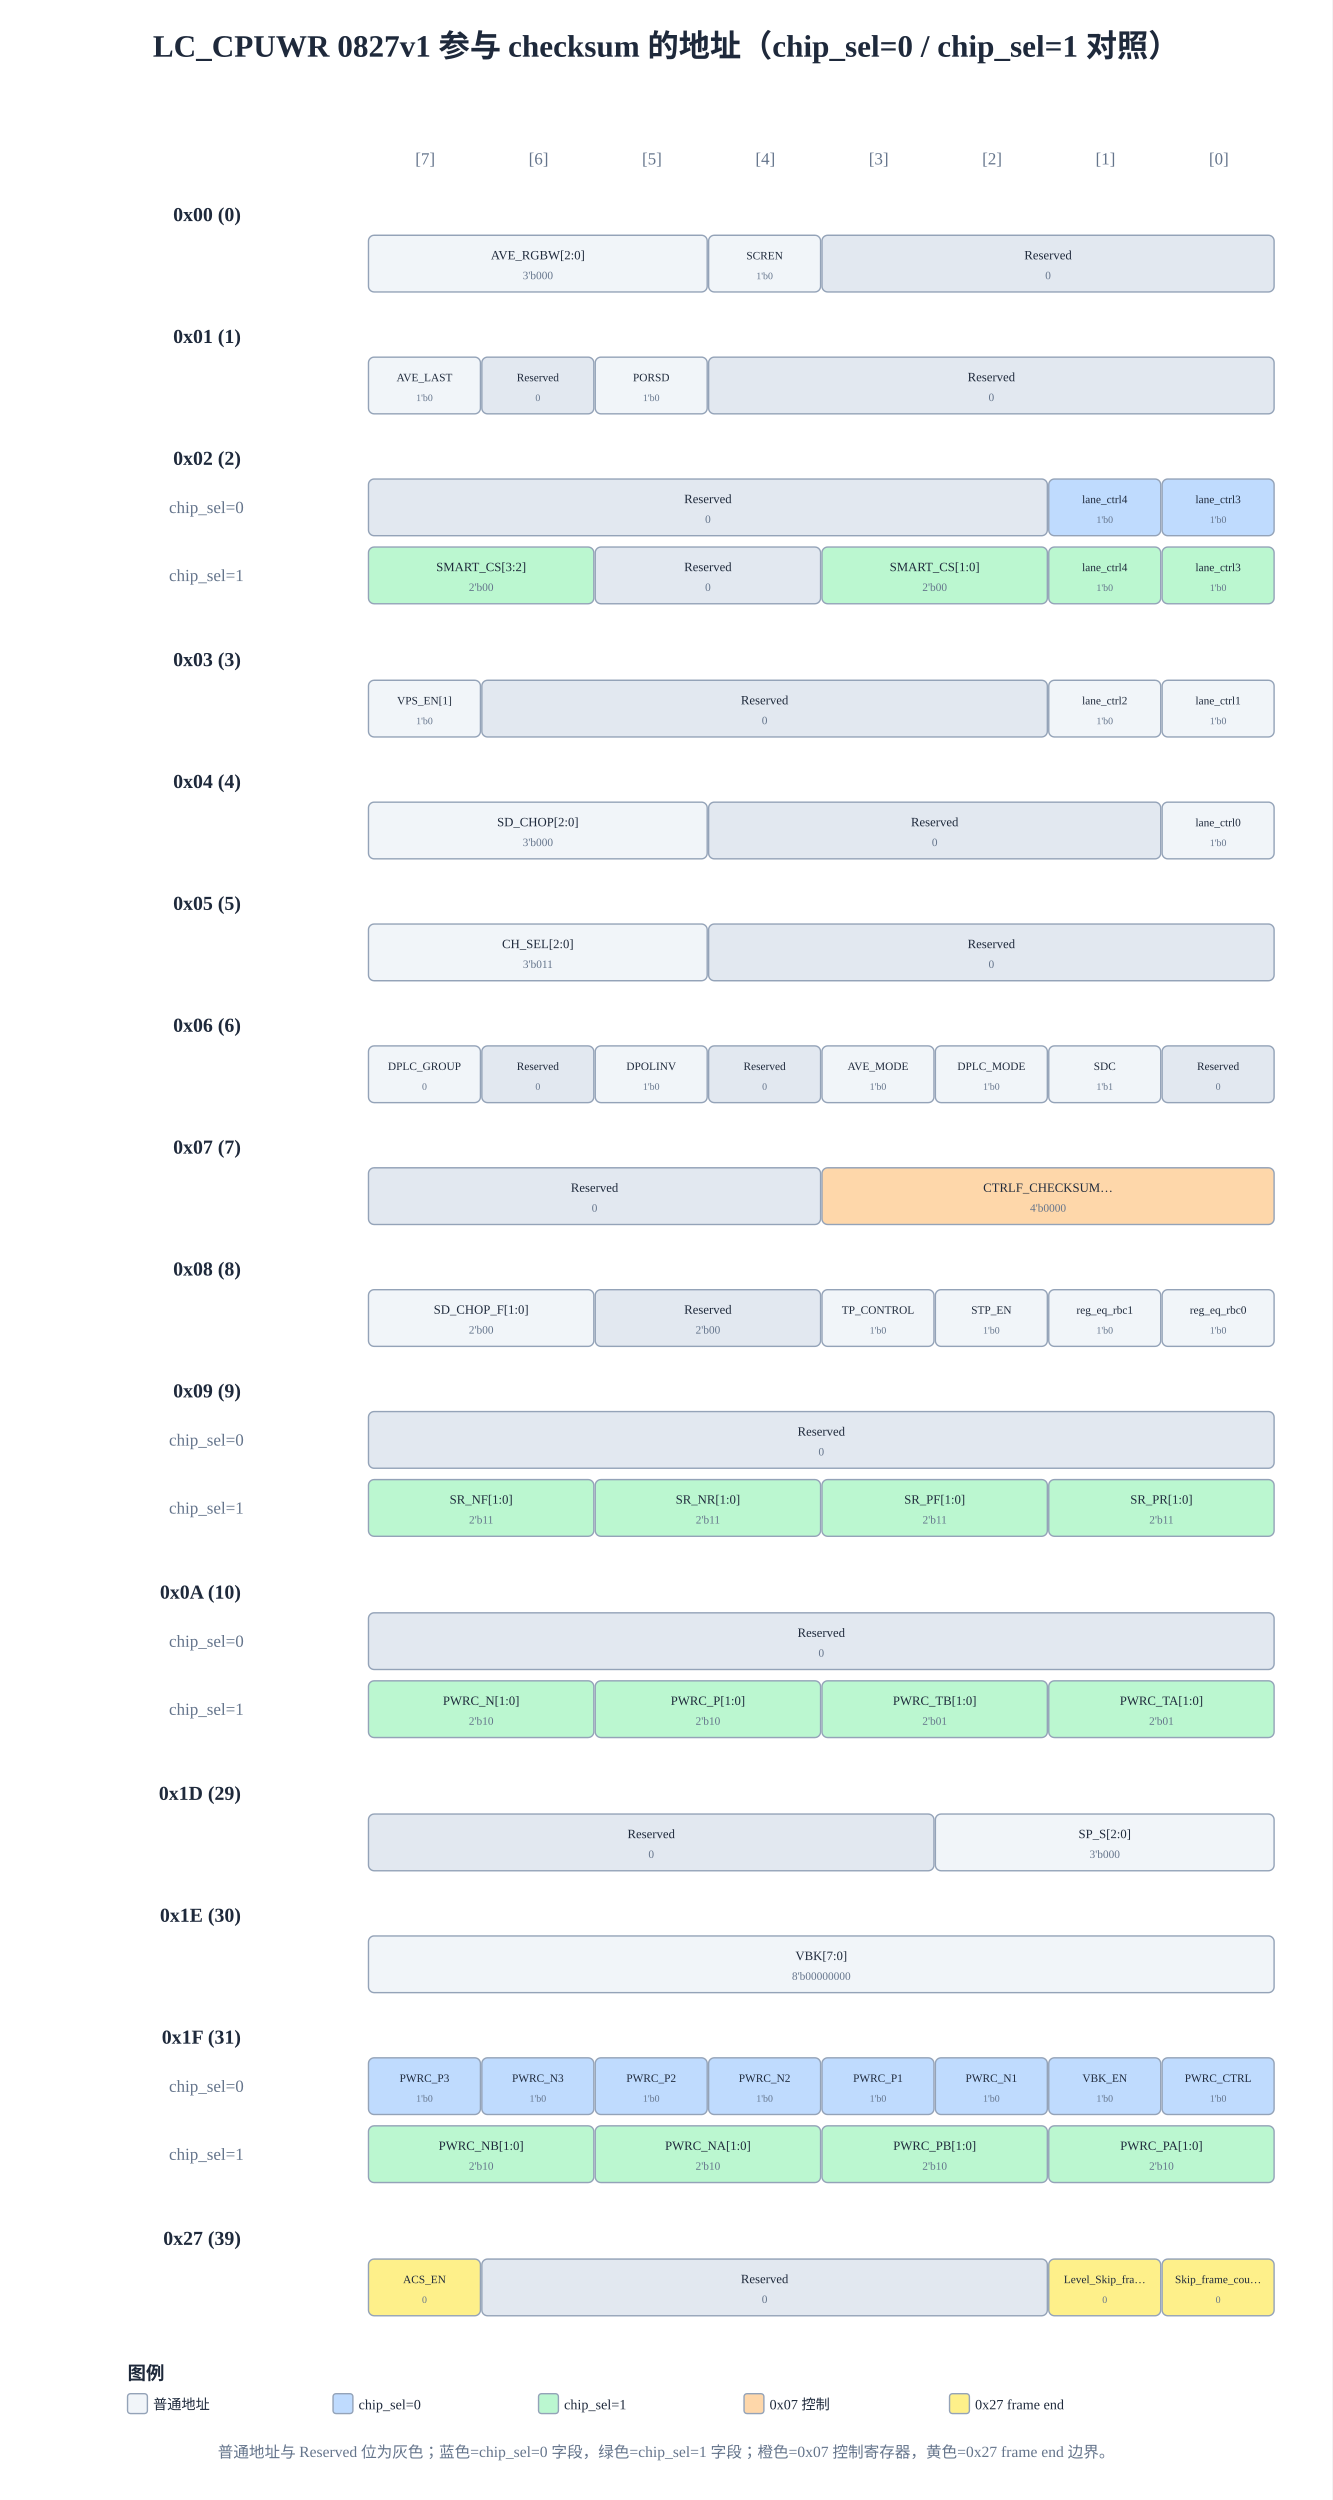
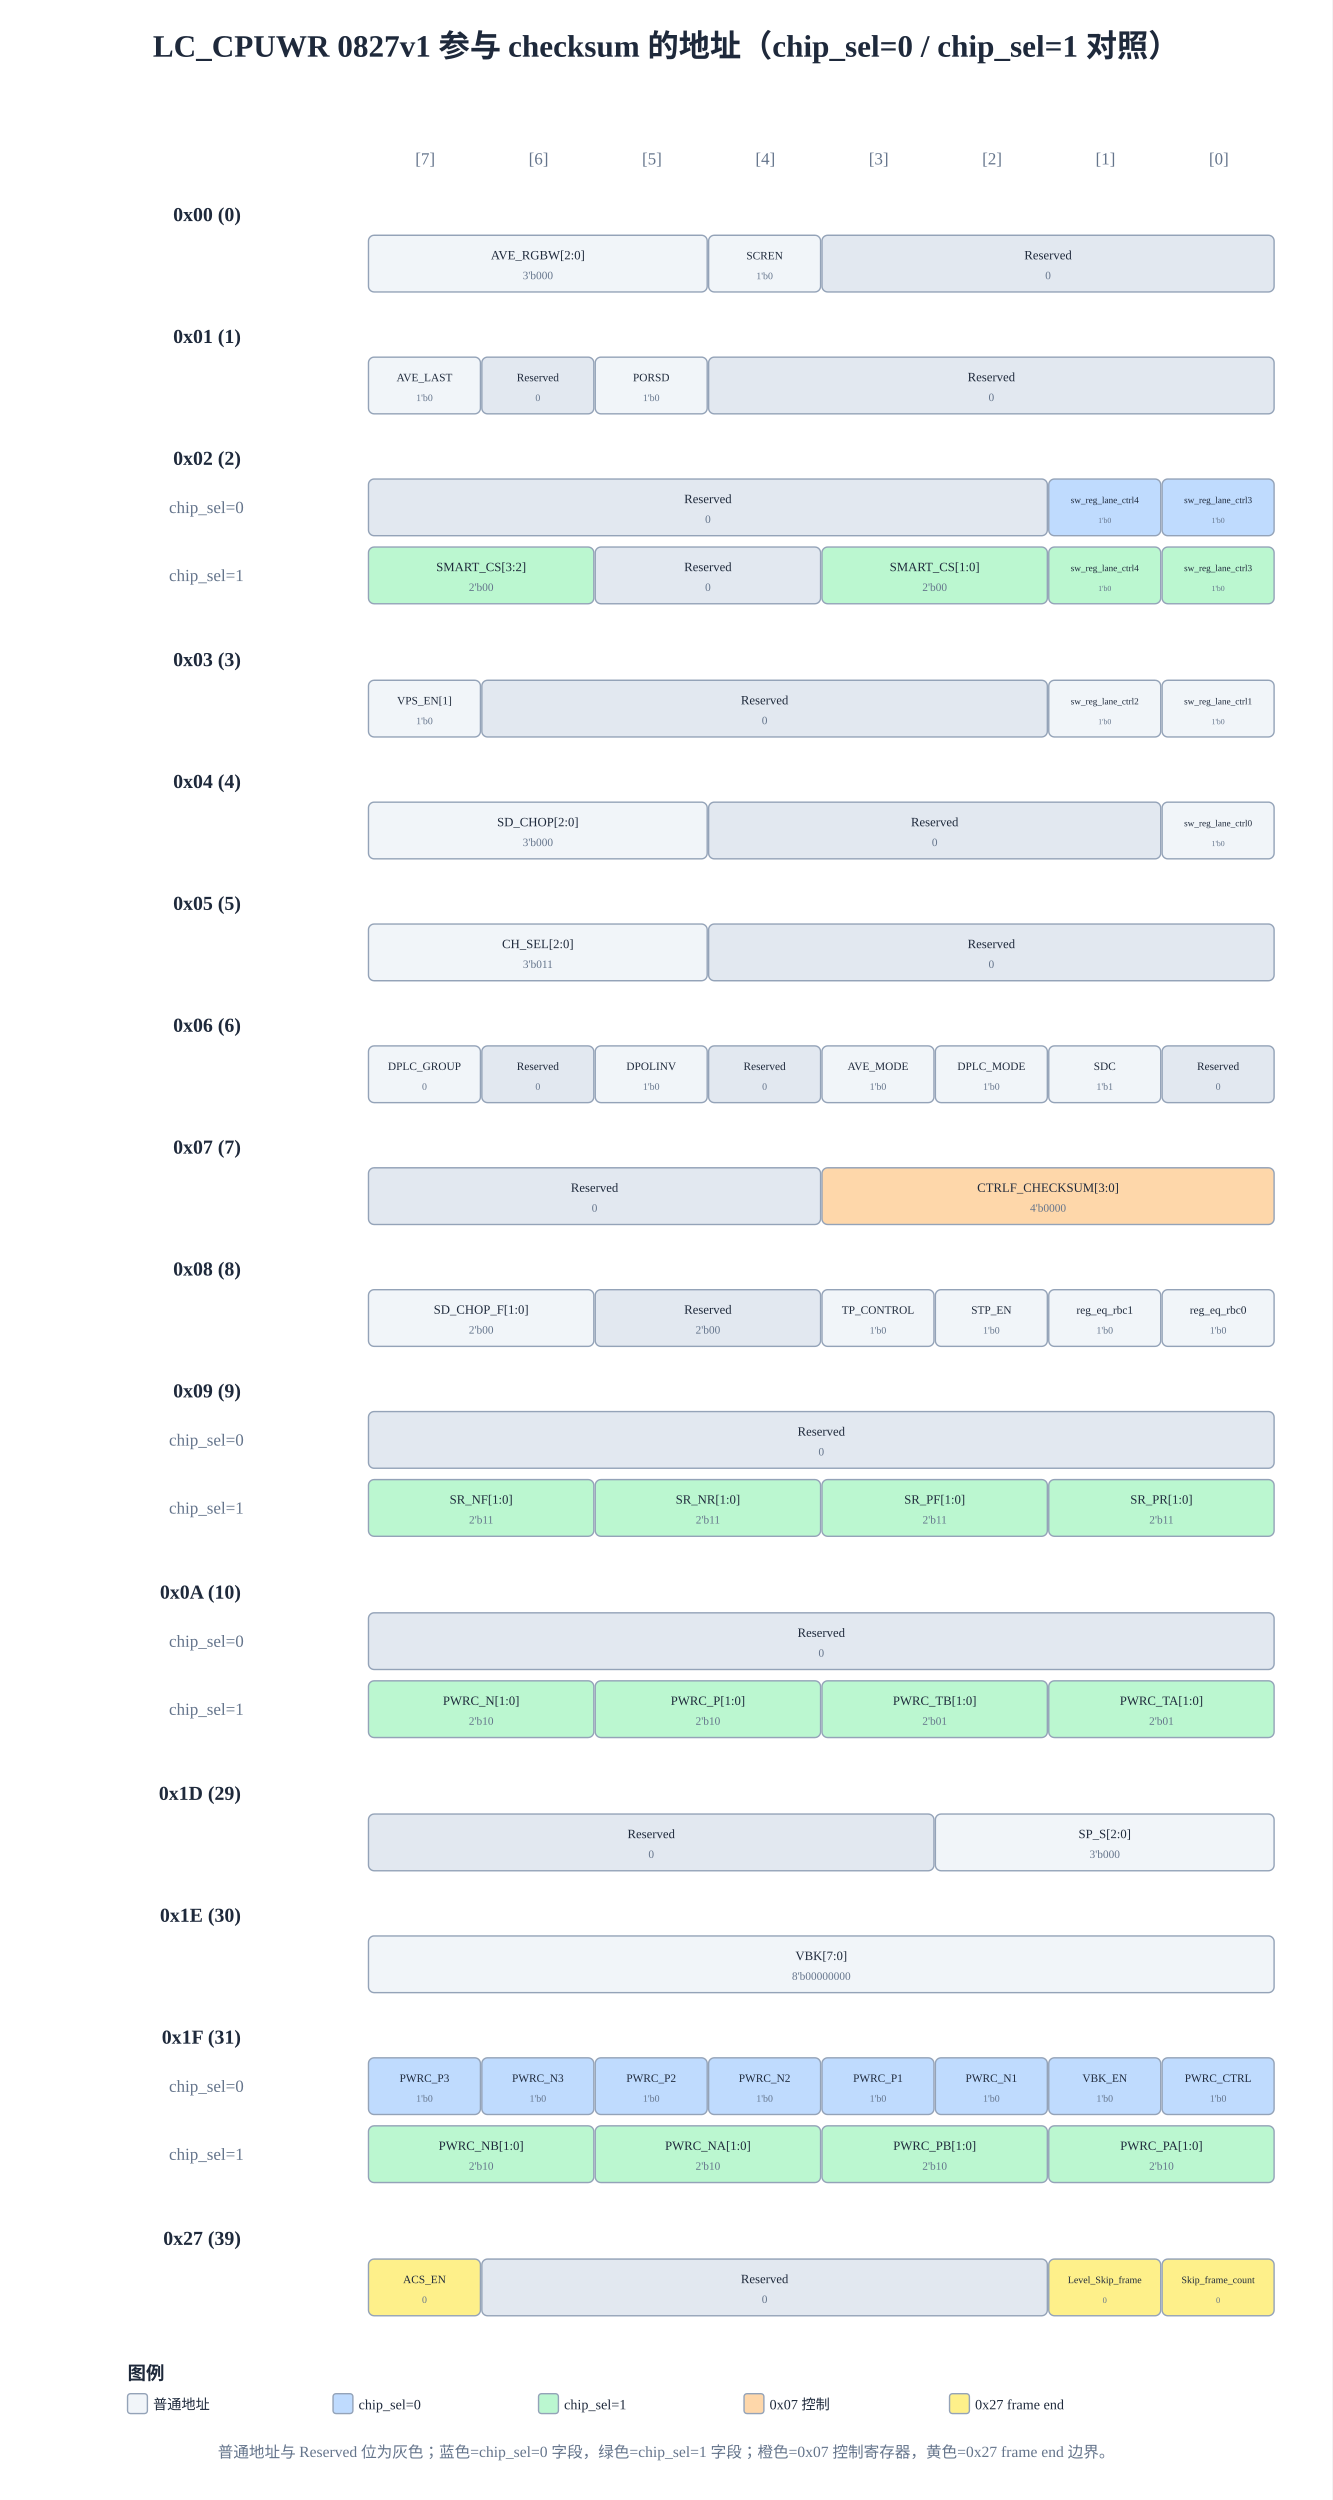
<svg xmlns="http://www.w3.org/2000/svg" width="940" height="1764" viewBox="0 0 940 1764" style="background:#ffffff">
  <rect width="940" height="1764" fill="#ffffff" />
  <text x="470.0" y="40" text-anchor="middle" font-size="22" font-weight="bold" fill="#1e293b">LC_CPUWR 0827v1 参与 checksum 的地址（chip_sel=0 / chip_sel=1 对照）</text>
  <text x="300.0" y="116" text-anchor="middle" font-size="12" fill="#64748b">[7]</text>
  <text x="380.0" y="116" text-anchor="middle" font-size="12" fill="#64748b">[6]</text>
  <text x="460.0" y="116" text-anchor="middle" font-size="12" fill="#64748b">[5]</text>
  <text x="540.0" y="116" text-anchor="middle" font-size="12" fill="#64748b">[4]</text>
  <text x="620.0" y="116" text-anchor="middle" font-size="12" fill="#64748b">[3]</text>
  <text x="700.0" y="116" text-anchor="middle" font-size="12" fill="#64748b">[2]</text>
  <text x="780.0" y="116" text-anchor="middle" font-size="12" fill="#64748b">[1]</text>
  <text x="860.0" y="116" text-anchor="middle" font-size="12" fill="#64748b">[0]</text>
  <text x="170" y="156" text-anchor="end" font-size="14" font-weight="600" fill="#1e293b">0x00 (0)</text>
  <rect x="260" y="166" width="239" height="40" fill="#f1f5f9" stroke="#94a3b8" stroke-width="1" rx="4" />
-   <text x="379.5" y="183.0" text-anchor="middle" font-size="9" font-weight="500" fill="#1e293b">AVE_RGBW[2:0]</text>
-   <text x="379.5" y="197.0" text-anchor="middle" font-size="8" fill="#64748b">3'b000</text>
+   <text x="379.5" y="183.0" text-anchor="middle" font-size="9.0" font-weight="500" fill="#1e293b">AVE_RGBW[2:0]</text>
+   <text x="379.5" y="197.0" text-anchor="middle" font-size="8.0" fill="#64748b">3'b000</text>
  <rect x="500" y="166" width="79" height="40" fill="#f1f5f9" stroke="#94a3b8" stroke-width="1" rx="4" />
-   <text x="539.5" y="183.0" text-anchor="middle" font-size="8" font-weight="500" fill="#1e293b">SCREN</text>
-   <text x="539.5" y="197.0" text-anchor="middle" font-size="7" fill="#64748b">1'b0</text>
+   <text x="539.5" y="183.0" text-anchor="middle" font-size="8.0" font-weight="500" fill="#1e293b">SCREN</text>
+   <text x="539.5" y="197.0" text-anchor="middle" font-size="7.0" fill="#64748b">1'b0</text>
  <rect x="580" y="166" width="319" height="40" fill="#e2e8f0" stroke="#94a3b8" stroke-width="1" rx="4" />
-   <text x="739.5" y="183.0" text-anchor="middle" font-size="9" font-weight="500" fill="#1e293b">Reserved</text>
-   <text x="739.5" y="197.0" text-anchor="middle" font-size="8" fill="#64748b">0</text>
+   <text x="739.5" y="183.0" text-anchor="middle" font-size="9.0" font-weight="500" fill="#1e293b">Reserved</text>
+   <text x="739.5" y="197.0" text-anchor="middle" font-size="8.0" fill="#64748b">0</text>
  <text x="170" y="242" text-anchor="end" font-size="14" font-weight="600" fill="#1e293b">0x01 (1)</text>
  <rect x="260" y="252" width="79" height="40" fill="#f1f5f9" stroke="#94a3b8" stroke-width="1" rx="4" />
-   <text x="299.5" y="269.0" text-anchor="middle" font-size="8" font-weight="500" fill="#1e293b">AVE_LAST</text>
-   <text x="299.5" y="283.0" text-anchor="middle" font-size="7" fill="#64748b">1'b0</text>
+   <text x="299.5" y="269.0" text-anchor="middle" font-size="8.0" font-weight="500" fill="#1e293b">AVE_LAST</text>
+   <text x="299.5" y="283.0" text-anchor="middle" font-size="7.0" fill="#64748b">1'b0</text>
  <rect x="340" y="252" width="79" height="40" fill="#e2e8f0" stroke="#94a3b8" stroke-width="1" rx="4" />
-   <text x="379.5" y="269.0" text-anchor="middle" font-size="8" font-weight="500" fill="#1e293b">Reserved</text>
-   <text x="379.5" y="283.0" text-anchor="middle" font-size="7" fill="#64748b">0</text>
+   <text x="379.5" y="269.0" text-anchor="middle" font-size="8.0" font-weight="500" fill="#1e293b">Reserved</text>
+   <text x="379.5" y="283.0" text-anchor="middle" font-size="7.0" fill="#64748b">0</text>
  <rect x="420" y="252" width="79" height="40" fill="#f1f5f9" stroke="#94a3b8" stroke-width="1" rx="4" />
-   <text x="459.5" y="269.0" text-anchor="middle" font-size="8" font-weight="500" fill="#1e293b">PORSD</text>
-   <text x="459.5" y="283.0" text-anchor="middle" font-size="7" fill="#64748b">1'b0</text>
+   <text x="459.5" y="269.0" text-anchor="middle" font-size="8.0" font-weight="500" fill="#1e293b">PORSD</text>
+   <text x="459.5" y="283.0" text-anchor="middle" font-size="7.0" fill="#64748b">1'b0</text>
  <rect x="500" y="252" width="399" height="40" fill="#e2e8f0" stroke="#94a3b8" stroke-width="1" rx="4" />
-   <text x="699.5" y="269.0" text-anchor="middle" font-size="9" font-weight="500" fill="#1e293b">Reserved</text>
-   <text x="699.5" y="283.0" text-anchor="middle" font-size="8" fill="#64748b">0</text>
+   <text x="699.5" y="269.0" text-anchor="middle" font-size="9.0" font-weight="500" fill="#1e293b">Reserved</text>
+   <text x="699.5" y="283.0" text-anchor="middle" font-size="8.0" fill="#64748b">0</text>
  <text x="170" y="328" text-anchor="end" font-size="14" font-weight="600" fill="#1e293b">0x02 (2)</text>
  <text x="172" y="362.0" text-anchor="end" font-size="12" fill="#64748b">chip_sel=0</text>
  <rect x="260" y="338" width="479" height="40" fill="#e2e8f0" stroke="#94a3b8" stroke-width="1" rx="4" />
-   <text x="499.5" y="355.0" text-anchor="middle" font-size="9" font-weight="500" fill="#1e293b">Reserved</text>
-   <text x="499.5" y="369.0" text-anchor="middle" font-size="8" fill="#64748b">0</text>
+   <text x="499.5" y="355.0" text-anchor="middle" font-size="9.0" font-weight="500" fill="#1e293b">Reserved</text>
+   <text x="499.5" y="369.0" text-anchor="middle" font-size="8.0" fill="#64748b">0</text>
  <rect x="740" y="338" width="79" height="40" fill="#bfdbfe" stroke="#94a3b8" stroke-width="1" rx="4" />
-   <text x="779.5" y="355.0" text-anchor="middle" font-size="8" font-weight="500" fill="#1e293b">lane_ctrl4</text>
-   <text x="779.5" y="369.0" text-anchor="middle" font-size="7" fill="#64748b">1'b0</text>
+   <text x="779.5" y="355.0" text-anchor="middle" font-size="6.5" font-weight="500" fill="#1e293b">sw_reg_lane_ctrl4</text>
+   <text x="779.5" y="369.0" text-anchor="middle" font-size="5.5" fill="#64748b">1'b0</text>
  <rect x="820" y="338" width="79" height="40" fill="#bfdbfe" stroke="#94a3b8" stroke-width="1" rx="4" />
-   <text x="859.5" y="355.0" text-anchor="middle" font-size="8" font-weight="500" fill="#1e293b">lane_ctrl3</text>
-   <text x="859.5" y="369.0" text-anchor="middle" font-size="7" fill="#64748b">1'b0</text>
+   <text x="859.5" y="355.0" text-anchor="middle" font-size="6.5" font-weight="500" fill="#1e293b">sw_reg_lane_ctrl3</text>
+   <text x="859.5" y="369.0" text-anchor="middle" font-size="5.5" fill="#64748b">1'b0</text>
  <text x="172" y="410.0" text-anchor="end" font-size="12" fill="#64748b">chip_sel=1</text>
  <rect x="260" y="386" width="159" height="40" fill="#bbf7d0" stroke="#94a3b8" stroke-width="1" rx="4" />
-   <text x="339.5" y="403.0" text-anchor="middle" font-size="9" font-weight="500" fill="#1e293b">SMART_CS[3:2]</text>
-   <text x="339.5" y="417.0" text-anchor="middle" font-size="8" fill="#64748b">2'b00</text>
+   <text x="339.5" y="403.0" text-anchor="middle" font-size="9.0" font-weight="500" fill="#1e293b">SMART_CS[3:2]</text>
+   <text x="339.5" y="417.0" text-anchor="middle" font-size="8.0" fill="#64748b">2'b00</text>
  <rect x="420" y="386" width="159" height="40" fill="#e2e8f0" stroke="#94a3b8" stroke-width="1" rx="4" />
-   <text x="499.5" y="403.0" text-anchor="middle" font-size="9" font-weight="500" fill="#1e293b">Reserved</text>
-   <text x="499.5" y="417.0" text-anchor="middle" font-size="8" fill="#64748b">0</text>
+   <text x="499.5" y="403.0" text-anchor="middle" font-size="9.0" font-weight="500" fill="#1e293b">Reserved</text>
+   <text x="499.5" y="417.0" text-anchor="middle" font-size="8.0" fill="#64748b">0</text>
  <rect x="580" y="386" width="159" height="40" fill="#bbf7d0" stroke="#94a3b8" stroke-width="1" rx="4" />
-   <text x="659.5" y="403.0" text-anchor="middle" font-size="9" font-weight="500" fill="#1e293b">SMART_CS[1:0]</text>
-   <text x="659.5" y="417.0" text-anchor="middle" font-size="8" fill="#64748b">2'b00</text>
+   <text x="659.5" y="403.0" text-anchor="middle" font-size="9.0" font-weight="500" fill="#1e293b">SMART_CS[1:0]</text>
+   <text x="659.5" y="417.0" text-anchor="middle" font-size="8.0" fill="#64748b">2'b00</text>
  <rect x="740" y="386" width="79" height="40" fill="#bbf7d0" stroke="#94a3b8" stroke-width="1" rx="4" />
-   <text x="779.5" y="403.0" text-anchor="middle" font-size="8" font-weight="500" fill="#1e293b">lane_ctrl4</text>
-   <text x="779.5" y="417.0" text-anchor="middle" font-size="7" fill="#64748b">1'b0</text>
+   <text x="779.5" y="403.0" text-anchor="middle" font-size="6.5" font-weight="500" fill="#1e293b">sw_reg_lane_ctrl4</text>
+   <text x="779.5" y="417.0" text-anchor="middle" font-size="5.5" fill="#64748b">1'b0</text>
  <rect x="820" y="386" width="79" height="40" fill="#bbf7d0" stroke="#94a3b8" stroke-width="1" rx="4" />
-   <text x="859.5" y="403.0" text-anchor="middle" font-size="8" font-weight="500" fill="#1e293b">lane_ctrl3</text>
-   <text x="859.5" y="417.0" text-anchor="middle" font-size="7" fill="#64748b">1'b0</text>
+   <text x="859.5" y="403.0" text-anchor="middle" font-size="6.5" font-weight="500" fill="#1e293b">sw_reg_lane_ctrl3</text>
+   <text x="859.5" y="417.0" text-anchor="middle" font-size="5.5" fill="#64748b">1'b0</text>
  <text x="170" y="470" text-anchor="end" font-size="14" font-weight="600" fill="#1e293b">0x03 (3)</text>
  <rect x="260" y="480" width="79" height="40" fill="#f1f5f9" stroke="#94a3b8" stroke-width="1" rx="4" />
-   <text x="299.5" y="497.0" text-anchor="middle" font-size="8" font-weight="500" fill="#1e293b">VPS_EN[1]</text>
-   <text x="299.5" y="511.0" text-anchor="middle" font-size="7" fill="#64748b">1'b0</text>
+   <text x="299.5" y="497.0" text-anchor="middle" font-size="8.0" font-weight="500" fill="#1e293b">VPS_EN[1]</text>
+   <text x="299.5" y="511.0" text-anchor="middle" font-size="7.0" fill="#64748b">1'b0</text>
  <rect x="340" y="480" width="399" height="40" fill="#e2e8f0" stroke="#94a3b8" stroke-width="1" rx="4" />
-   <text x="539.5" y="497.0" text-anchor="middle" font-size="9" font-weight="500" fill="#1e293b">Reserved</text>
-   <text x="539.5" y="511.0" text-anchor="middle" font-size="8" fill="#64748b">0</text>
+   <text x="539.5" y="497.0" text-anchor="middle" font-size="9.0" font-weight="500" fill="#1e293b">Reserved</text>
+   <text x="539.5" y="511.0" text-anchor="middle" font-size="8.0" fill="#64748b">0</text>
  <rect x="740" y="480" width="79" height="40" fill="#f1f5f9" stroke="#94a3b8" stroke-width="1" rx="4" />
-   <text x="779.5" y="497.0" text-anchor="middle" font-size="8" font-weight="500" fill="#1e293b">lane_ctrl2</text>
-   <text x="779.5" y="511.0" text-anchor="middle" font-size="7" fill="#64748b">1'b0</text>
+   <text x="779.5" y="497.0" text-anchor="middle" font-size="6.5" font-weight="500" fill="#1e293b">sw_reg_lane_ctrl2</text>
+   <text x="779.5" y="511.0" text-anchor="middle" font-size="5.5" fill="#64748b">1'b0</text>
  <rect x="820" y="480" width="79" height="40" fill="#f1f5f9" stroke="#94a3b8" stroke-width="1" rx="4" />
-   <text x="859.5" y="497.0" text-anchor="middle" font-size="8" font-weight="500" fill="#1e293b">lane_ctrl1</text>
-   <text x="859.5" y="511.0" text-anchor="middle" font-size="7" fill="#64748b">1'b0</text>
+   <text x="859.5" y="497.0" text-anchor="middle" font-size="6.5" font-weight="500" fill="#1e293b">sw_reg_lane_ctrl1</text>
+   <text x="859.5" y="511.0" text-anchor="middle" font-size="5.5" fill="#64748b">1'b0</text>
  <text x="170" y="556" text-anchor="end" font-size="14" font-weight="600" fill="#1e293b">0x04 (4)</text>
  <rect x="260" y="566" width="239" height="40" fill="#f1f5f9" stroke="#94a3b8" stroke-width="1" rx="4" />
-   <text x="379.5" y="583.0" text-anchor="middle" font-size="9" font-weight="500" fill="#1e293b">SD_CHOP[2:0]</text>
-   <text x="379.5" y="597.0" text-anchor="middle" font-size="8" fill="#64748b">3'b000</text>
+   <text x="379.5" y="583.0" text-anchor="middle" font-size="9.0" font-weight="500" fill="#1e293b">SD_CHOP[2:0]</text>
+   <text x="379.5" y="597.0" text-anchor="middle" font-size="8.0" fill="#64748b">3'b000</text>
  <rect x="500" y="566" width="319" height="40" fill="#e2e8f0" stroke="#94a3b8" stroke-width="1" rx="4" />
-   <text x="659.5" y="583.0" text-anchor="middle" font-size="9" font-weight="500" fill="#1e293b">Reserved</text>
-   <text x="659.5" y="597.0" text-anchor="middle" font-size="8" fill="#64748b">0</text>
+   <text x="659.5" y="583.0" text-anchor="middle" font-size="9.0" font-weight="500" fill="#1e293b">Reserved</text>
+   <text x="659.5" y="597.0" text-anchor="middle" font-size="8.0" fill="#64748b">0</text>
  <rect x="820" y="566" width="79" height="40" fill="#f1f5f9" stroke="#94a3b8" stroke-width="1" rx="4" />
-   <text x="859.5" y="583.0" text-anchor="middle" font-size="8" font-weight="500" fill="#1e293b">lane_ctrl0</text>
-   <text x="859.5" y="597.0" text-anchor="middle" font-size="7" fill="#64748b">1'b0</text>
+   <text x="859.5" y="583.0" text-anchor="middle" font-size="6.5" font-weight="500" fill="#1e293b">sw_reg_lane_ctrl0</text>
+   <text x="859.5" y="597.0" text-anchor="middle" font-size="5.5" fill="#64748b">1'b0</text>
  <text x="170" y="642" text-anchor="end" font-size="14" font-weight="600" fill="#1e293b">0x05 (5)</text>
  <rect x="260" y="652" width="239" height="40" fill="#f1f5f9" stroke="#94a3b8" stroke-width="1" rx="4" />
-   <text x="379.5" y="669.0" text-anchor="middle" font-size="9" font-weight="500" fill="#1e293b">CH_SEL[2:0]</text>
-   <text x="379.5" y="683.0" text-anchor="middle" font-size="8" fill="#64748b">3'b011</text>
+   <text x="379.5" y="669.0" text-anchor="middle" font-size="9.0" font-weight="500" fill="#1e293b">CH_SEL[2:0]</text>
+   <text x="379.5" y="683.0" text-anchor="middle" font-size="8.0" fill="#64748b">3'b011</text>
  <rect x="500" y="652" width="399" height="40" fill="#e2e8f0" stroke="#94a3b8" stroke-width="1" rx="4" />
-   <text x="699.5" y="669.0" text-anchor="middle" font-size="9" font-weight="500" fill="#1e293b">Reserved</text>
-   <text x="699.5" y="683.0" text-anchor="middle" font-size="8" fill="#64748b">0</text>
+   <text x="699.5" y="669.0" text-anchor="middle" font-size="9.0" font-weight="500" fill="#1e293b">Reserved</text>
+   <text x="699.5" y="683.0" text-anchor="middle" font-size="8.0" fill="#64748b">0</text>
  <text x="170" y="728" text-anchor="end" font-size="14" font-weight="600" fill="#1e293b">0x06 (6)</text>
  <rect x="260" y="738" width="79" height="40" fill="#f1f5f9" stroke="#94a3b8" stroke-width="1" rx="4" />
-   <text x="299.5" y="755.0" text-anchor="middle" font-size="8" font-weight="500" fill="#1e293b">DPLC_GROUP</text>
-   <text x="299.5" y="769.0" text-anchor="middle" font-size="7" fill="#64748b">0</text>
+   <text x="299.5" y="755.0" text-anchor="middle" font-size="8.0" font-weight="500" fill="#1e293b">DPLC_GROUP</text>
+   <text x="299.5" y="769.0" text-anchor="middle" font-size="7.0" fill="#64748b">0</text>
  <rect x="340" y="738" width="79" height="40" fill="#e2e8f0" stroke="#94a3b8" stroke-width="1" rx="4" />
-   <text x="379.5" y="755.0" text-anchor="middle" font-size="8" font-weight="500" fill="#1e293b">Reserved</text>
-   <text x="379.5" y="769.0" text-anchor="middle" font-size="7" fill="#64748b">0</text>
+   <text x="379.5" y="755.0" text-anchor="middle" font-size="8.0" font-weight="500" fill="#1e293b">Reserved</text>
+   <text x="379.5" y="769.0" text-anchor="middle" font-size="7.0" fill="#64748b">0</text>
  <rect x="420" y="738" width="79" height="40" fill="#f1f5f9" stroke="#94a3b8" stroke-width="1" rx="4" />
-   <text x="459.5" y="755.0" text-anchor="middle" font-size="8" font-weight="500" fill="#1e293b">DPOLINV</text>
-   <text x="459.5" y="769.0" text-anchor="middle" font-size="7" fill="#64748b">1'b0</text>
+   <text x="459.5" y="755.0" text-anchor="middle" font-size="8.0" font-weight="500" fill="#1e293b">DPOLINV</text>
+   <text x="459.5" y="769.0" text-anchor="middle" font-size="7.0" fill="#64748b">1'b0</text>
  <rect x="500" y="738" width="79" height="40" fill="#e2e8f0" stroke="#94a3b8" stroke-width="1" rx="4" />
-   <text x="539.5" y="755.0" text-anchor="middle" font-size="8" font-weight="500" fill="#1e293b">Reserved</text>
-   <text x="539.5" y="769.0" text-anchor="middle" font-size="7" fill="#64748b">0</text>
+   <text x="539.5" y="755.0" text-anchor="middle" font-size="8.0" font-weight="500" fill="#1e293b">Reserved</text>
+   <text x="539.5" y="769.0" text-anchor="middle" font-size="7.0" fill="#64748b">0</text>
  <rect x="580" y="738" width="79" height="40" fill="#f1f5f9" stroke="#94a3b8" stroke-width="1" rx="4" />
-   <text x="619.5" y="755.0" text-anchor="middle" font-size="8" font-weight="500" fill="#1e293b">AVE_MODE</text>
-   <text x="619.5" y="769.0" text-anchor="middle" font-size="7" fill="#64748b">1'b0</text>
+   <text x="619.5" y="755.0" text-anchor="middle" font-size="8.0" font-weight="500" fill="#1e293b">AVE_MODE</text>
+   <text x="619.5" y="769.0" text-anchor="middle" font-size="7.0" fill="#64748b">1'b0</text>
  <rect x="660" y="738" width="79" height="40" fill="#f1f5f9" stroke="#94a3b8" stroke-width="1" rx="4" />
-   <text x="699.5" y="755.0" text-anchor="middle" font-size="8" font-weight="500" fill="#1e293b">DPLC_MODE</text>
-   <text x="699.5" y="769.0" text-anchor="middle" font-size="7" fill="#64748b">1'b0</text>
+   <text x="699.5" y="755.0" text-anchor="middle" font-size="8.0" font-weight="500" fill="#1e293b">DPLC_MODE</text>
+   <text x="699.5" y="769.0" text-anchor="middle" font-size="7.0" fill="#64748b">1'b0</text>
  <rect x="740" y="738" width="79" height="40" fill="#f1f5f9" stroke="#94a3b8" stroke-width="1" rx="4" />
-   <text x="779.5" y="755.0" text-anchor="middle" font-size="8" font-weight="500" fill="#1e293b">SDC</text>
-   <text x="779.5" y="769.0" text-anchor="middle" font-size="7" fill="#64748b">1'b1</text>
+   <text x="779.5" y="755.0" text-anchor="middle" font-size="8.0" font-weight="500" fill="#1e293b">SDC</text>
+   <text x="779.5" y="769.0" text-anchor="middle" font-size="7.0" fill="#64748b">1'b1</text>
  <rect x="820" y="738" width="79" height="40" fill="#e2e8f0" stroke="#94a3b8" stroke-width="1" rx="4" />
-   <text x="859.5" y="755.0" text-anchor="middle" font-size="8" font-weight="500" fill="#1e293b">Reserved</text>
-   <text x="859.5" y="769.0" text-anchor="middle" font-size="7" fill="#64748b">0</text>
+   <text x="859.5" y="755.0" text-anchor="middle" font-size="8.0" font-weight="500" fill="#1e293b">Reserved</text>
+   <text x="859.5" y="769.0" text-anchor="middle" font-size="7.0" fill="#64748b">0</text>
  <text x="170" y="814" text-anchor="end" font-size="14" font-weight="600" fill="#1e293b">0x07 (7)</text>
  <rect x="260" y="824" width="319" height="40" fill="#e2e8f0" stroke="#94a3b8" stroke-width="1" rx="4" />
-   <text x="419.5" y="841.0" text-anchor="middle" font-size="9" font-weight="500" fill="#1e293b">Reserved</text>
-   <text x="419.5" y="855.0" text-anchor="middle" font-size="8" fill="#64748b">0</text>
+   <text x="419.5" y="841.0" text-anchor="middle" font-size="9.0" font-weight="500" fill="#1e293b">Reserved</text>
+   <text x="419.5" y="855.0" text-anchor="middle" font-size="8.0" fill="#64748b">0</text>
  <rect x="580" y="824" width="319" height="40" fill="#fed7aa" stroke="#94a3b8" stroke-width="1" rx="4" />
-   <text x="739.5" y="841.0" text-anchor="middle" font-size="9" font-weight="500" fill="#1e293b">CTRLF_CHECKSUM…</text>
-   <text x="739.5" y="855.0" text-anchor="middle" font-size="8" fill="#64748b">4'b0000</text>
+   <text x="739.5" y="841.0" text-anchor="middle" font-size="9.0" font-weight="500" fill="#1e293b">CTRLF_CHECKSUM[3:0]</text>
+   <text x="739.5" y="855.0" text-anchor="middle" font-size="8.0" fill="#64748b">4'b0000</text>
  <text x="170" y="900" text-anchor="end" font-size="14" font-weight="600" fill="#1e293b">0x08 (8)</text>
  <rect x="260" y="910" width="159" height="40" fill="#f1f5f9" stroke="#94a3b8" stroke-width="1" rx="4" />
-   <text x="339.5" y="927.0" text-anchor="middle" font-size="9" font-weight="500" fill="#1e293b">SD_CHOP_F[1:0]</text>
-   <text x="339.5" y="941.0" text-anchor="middle" font-size="8" fill="#64748b">2'b00</text>
+   <text x="339.5" y="927.0" text-anchor="middle" font-size="9.0" font-weight="500" fill="#1e293b">SD_CHOP_F[1:0]</text>
+   <text x="339.5" y="941.0" text-anchor="middle" font-size="8.0" fill="#64748b">2'b00</text>
  <rect x="420" y="910" width="159" height="40" fill="#e2e8f0" stroke="#94a3b8" stroke-width="1" rx="4" />
-   <text x="499.5" y="927.0" text-anchor="middle" font-size="9" font-weight="500" fill="#1e293b">Reserved</text>
-   <text x="499.5" y="941.0" text-anchor="middle" font-size="8" fill="#64748b">2'b00</text>
+   <text x="499.5" y="927.0" text-anchor="middle" font-size="9.0" font-weight="500" fill="#1e293b">Reserved</text>
+   <text x="499.5" y="941.0" text-anchor="middle" font-size="8.0" fill="#64748b">2'b00</text>
  <rect x="580" y="910" width="79" height="40" fill="#f1f5f9" stroke="#94a3b8" stroke-width="1" rx="4" />
-   <text x="619.5" y="927.0" text-anchor="middle" font-size="8" font-weight="500" fill="#1e293b">TP_CONTROL</text>
-   <text x="619.5" y="941.0" text-anchor="middle" font-size="7" fill="#64748b">1'b0</text>
+   <text x="619.5" y="927.0" text-anchor="middle" font-size="8.0" font-weight="500" fill="#1e293b">TP_CONTROL</text>
+   <text x="619.5" y="941.0" text-anchor="middle" font-size="7.0" fill="#64748b">1'b0</text>
  <rect x="660" y="910" width="79" height="40" fill="#f1f5f9" stroke="#94a3b8" stroke-width="1" rx="4" />
-   <text x="699.5" y="927.0" text-anchor="middle" font-size="8" font-weight="500" fill="#1e293b">STP_EN</text>
-   <text x="699.5" y="941.0" text-anchor="middle" font-size="7" fill="#64748b">1'b0</text>
+   <text x="699.5" y="927.0" text-anchor="middle" font-size="8.0" font-weight="500" fill="#1e293b">STP_EN</text>
+   <text x="699.5" y="941.0" text-anchor="middle" font-size="7.0" fill="#64748b">1'b0</text>
  <rect x="740" y="910" width="79" height="40" fill="#f1f5f9" stroke="#94a3b8" stroke-width="1" rx="4" />
-   <text x="779.5" y="927.0" text-anchor="middle" font-size="8" font-weight="500" fill="#1e293b">reg_eq_rbc1</text>
-   <text x="779.5" y="941.0" text-anchor="middle" font-size="7" fill="#64748b">1'b0</text>
+   <text x="779.5" y="927.0" text-anchor="middle" font-size="8.0" font-weight="500" fill="#1e293b">reg_eq_rbc1</text>
+   <text x="779.5" y="941.0" text-anchor="middle" font-size="7.0" fill="#64748b">1'b0</text>
  <rect x="820" y="910" width="79" height="40" fill="#f1f5f9" stroke="#94a3b8" stroke-width="1" rx="4" />
-   <text x="859.5" y="927.0" text-anchor="middle" font-size="8" font-weight="500" fill="#1e293b">reg_eq_rbc0</text>
-   <text x="859.5" y="941.0" text-anchor="middle" font-size="7" fill="#64748b">1'b0</text>
+   <text x="859.5" y="927.0" text-anchor="middle" font-size="8.0" font-weight="500" fill="#1e293b">reg_eq_rbc0</text>
+   <text x="859.5" y="941.0" text-anchor="middle" font-size="7.0" fill="#64748b">1'b0</text>
  <text x="170" y="986" text-anchor="end" font-size="14" font-weight="600" fill="#1e293b">0x09 (9)</text>
  <text x="172" y="1020.0" text-anchor="end" font-size="12" fill="#64748b">chip_sel=0</text>
  <rect x="260" y="996" width="639" height="40" fill="#e2e8f0" stroke="#94a3b8" stroke-width="1" rx="4" />
-   <text x="579.5" y="1013.0" text-anchor="middle" font-size="9" font-weight="500" fill="#1e293b">Reserved</text>
-   <text x="579.5" y="1027.0" text-anchor="middle" font-size="8" fill="#64748b">0</text>
+   <text x="579.5" y="1013.0" text-anchor="middle" font-size="9.0" font-weight="500" fill="#1e293b">Reserved</text>
+   <text x="579.5" y="1027.0" text-anchor="middle" font-size="8.0" fill="#64748b">0</text>
  <text x="172" y="1068.0" text-anchor="end" font-size="12" fill="#64748b">chip_sel=1</text>
  <rect x="260" y="1044" width="159" height="40" fill="#bbf7d0" stroke="#94a3b8" stroke-width="1" rx="4" />
-   <text x="339.5" y="1061.0" text-anchor="middle" font-size="9" font-weight="500" fill="#1e293b">SR_NF[1:0]</text>
-   <text x="339.5" y="1075.0" text-anchor="middle" font-size="8" fill="#64748b">2'b11</text>
+   <text x="339.5" y="1061.0" text-anchor="middle" font-size="9.0" font-weight="500" fill="#1e293b">SR_NF[1:0]</text>
+   <text x="339.5" y="1075.0" text-anchor="middle" font-size="8.0" fill="#64748b">2'b11</text>
  <rect x="420" y="1044" width="159" height="40" fill="#bbf7d0" stroke="#94a3b8" stroke-width="1" rx="4" />
-   <text x="499.5" y="1061.0" text-anchor="middle" font-size="9" font-weight="500" fill="#1e293b">SR_NR[1:0]</text>
-   <text x="499.5" y="1075.0" text-anchor="middle" font-size="8" fill="#64748b">2'b11</text>
+   <text x="499.5" y="1061.0" text-anchor="middle" font-size="9.0" font-weight="500" fill="#1e293b">SR_NR[1:0]</text>
+   <text x="499.5" y="1075.0" text-anchor="middle" font-size="8.0" fill="#64748b">2'b11</text>
  <rect x="580" y="1044" width="159" height="40" fill="#bbf7d0" stroke="#94a3b8" stroke-width="1" rx="4" />
-   <text x="659.5" y="1061.0" text-anchor="middle" font-size="9" font-weight="500" fill="#1e293b">SR_PF[1:0]</text>
-   <text x="659.5" y="1075.0" text-anchor="middle" font-size="8" fill="#64748b">2'b11</text>
+   <text x="659.5" y="1061.0" text-anchor="middle" font-size="9.0" font-weight="500" fill="#1e293b">SR_PF[1:0]</text>
+   <text x="659.5" y="1075.0" text-anchor="middle" font-size="8.0" fill="#64748b">2'b11</text>
  <rect x="740" y="1044" width="159" height="40" fill="#bbf7d0" stroke="#94a3b8" stroke-width="1" rx="4" />
-   <text x="819.5" y="1061.0" text-anchor="middle" font-size="9" font-weight="500" fill="#1e293b">SR_PR[1:0]</text>
-   <text x="819.5" y="1075.0" text-anchor="middle" font-size="8" fill="#64748b">2'b11</text>
+   <text x="819.5" y="1061.0" text-anchor="middle" font-size="9.0" font-weight="500" fill="#1e293b">SR_PR[1:0]</text>
+   <text x="819.5" y="1075.0" text-anchor="middle" font-size="8.0" fill="#64748b">2'b11</text>
  <text x="170" y="1128" text-anchor="end" font-size="14" font-weight="600" fill="#1e293b">0x0A (10)</text>
  <text x="172" y="1162.0" text-anchor="end" font-size="12" fill="#64748b">chip_sel=0</text>
  <rect x="260" y="1138" width="639" height="40" fill="#e2e8f0" stroke="#94a3b8" stroke-width="1" rx="4" />
-   <text x="579.5" y="1155.0" text-anchor="middle" font-size="9" font-weight="500" fill="#1e293b">Reserved</text>
-   <text x="579.5" y="1169.0" text-anchor="middle" font-size="8" fill="#64748b">0</text>
+   <text x="579.5" y="1155.0" text-anchor="middle" font-size="9.0" font-weight="500" fill="#1e293b">Reserved</text>
+   <text x="579.5" y="1169.0" text-anchor="middle" font-size="8.0" fill="#64748b">0</text>
  <text x="172" y="1210.0" text-anchor="end" font-size="12" fill="#64748b">chip_sel=1</text>
  <rect x="260" y="1186" width="159" height="40" fill="#bbf7d0" stroke="#94a3b8" stroke-width="1" rx="4" />
-   <text x="339.5" y="1203.0" text-anchor="middle" font-size="9" font-weight="500" fill="#1e293b">PWRC_N[1:0]</text>
-   <text x="339.5" y="1217.0" text-anchor="middle" font-size="8" fill="#64748b">2'b10</text>
+   <text x="339.5" y="1203.0" text-anchor="middle" font-size="9.0" font-weight="500" fill="#1e293b">PWRC_N[1:0]</text>
+   <text x="339.5" y="1217.0" text-anchor="middle" font-size="8.0" fill="#64748b">2'b10</text>
  <rect x="420" y="1186" width="159" height="40" fill="#bbf7d0" stroke="#94a3b8" stroke-width="1" rx="4" />
-   <text x="499.5" y="1203.0" text-anchor="middle" font-size="9" font-weight="500" fill="#1e293b">PWRC_P[1:0]</text>
-   <text x="499.5" y="1217.0" text-anchor="middle" font-size="8" fill="#64748b">2'b10</text>
+   <text x="499.5" y="1203.0" text-anchor="middle" font-size="9.0" font-weight="500" fill="#1e293b">PWRC_P[1:0]</text>
+   <text x="499.5" y="1217.0" text-anchor="middle" font-size="8.0" fill="#64748b">2'b10</text>
  <rect x="580" y="1186" width="159" height="40" fill="#bbf7d0" stroke="#94a3b8" stroke-width="1" rx="4" />
-   <text x="659.5" y="1203.0" text-anchor="middle" font-size="9" font-weight="500" fill="#1e293b">PWRC_TB[1:0]</text>
-   <text x="659.5" y="1217.0" text-anchor="middle" font-size="8" fill="#64748b">2'b01</text>
+   <text x="659.5" y="1203.0" text-anchor="middle" font-size="9.0" font-weight="500" fill="#1e293b">PWRC_TB[1:0]</text>
+   <text x="659.5" y="1217.0" text-anchor="middle" font-size="8.0" fill="#64748b">2'b01</text>
  <rect x="740" y="1186" width="159" height="40" fill="#bbf7d0" stroke="#94a3b8" stroke-width="1" rx="4" />
-   <text x="819.5" y="1203.0" text-anchor="middle" font-size="9" font-weight="500" fill="#1e293b">PWRC_TA[1:0]</text>
-   <text x="819.5" y="1217.0" text-anchor="middle" font-size="8" fill="#64748b">2'b01</text>
+   <text x="819.5" y="1203.0" text-anchor="middle" font-size="9.0" font-weight="500" fill="#1e293b">PWRC_TA[1:0]</text>
+   <text x="819.5" y="1217.0" text-anchor="middle" font-size="8.0" fill="#64748b">2'b01</text>
  <text x="170" y="1270" text-anchor="end" font-size="14" font-weight="600" fill="#1e293b">0x1D (29)</text>
  <rect x="260" y="1280" width="399" height="40" fill="#e2e8f0" stroke="#94a3b8" stroke-width="1" rx="4" />
-   <text x="459.5" y="1297.0" text-anchor="middle" font-size="9" font-weight="500" fill="#1e293b">Reserved</text>
-   <text x="459.5" y="1311.0" text-anchor="middle" font-size="8" fill="#64748b">0</text>
+   <text x="459.5" y="1297.0" text-anchor="middle" font-size="9.0" font-weight="500" fill="#1e293b">Reserved</text>
+   <text x="459.5" y="1311.0" text-anchor="middle" font-size="8.0" fill="#64748b">0</text>
  <rect x="660" y="1280" width="239" height="40" fill="#f1f5f9" stroke="#94a3b8" stroke-width="1" rx="4" />
-   <text x="779.5" y="1297.0" text-anchor="middle" font-size="9" font-weight="500" fill="#1e293b">SP_S[2:0]</text>
-   <text x="779.5" y="1311.0" text-anchor="middle" font-size="8" fill="#64748b">3'b000</text>
+   <text x="779.5" y="1297.0" text-anchor="middle" font-size="9.0" font-weight="500" fill="#1e293b">SP_S[2:0]</text>
+   <text x="779.5" y="1311.0" text-anchor="middle" font-size="8.0" fill="#64748b">3'b000</text>
  <text x="170" y="1356" text-anchor="end" font-size="14" font-weight="600" fill="#1e293b">0x1E (30)</text>
  <rect x="260" y="1366" width="639" height="40" fill="#f1f5f9" stroke="#94a3b8" stroke-width="1" rx="4" />
-   <text x="579.5" y="1383.0" text-anchor="middle" font-size="9" font-weight="500" fill="#1e293b">VBK[7:0]</text>
-   <text x="579.5" y="1397.0" text-anchor="middle" font-size="8" fill="#64748b">8'b00000000</text>
+   <text x="579.5" y="1383.0" text-anchor="middle" font-size="9.0" font-weight="500" fill="#1e293b">VBK[7:0]</text>
+   <text x="579.5" y="1397.0" text-anchor="middle" font-size="8.0" fill="#64748b">8'b00000000</text>
  <text x="170" y="1442" text-anchor="end" font-size="14" font-weight="600" fill="#1e293b">0x1F (31)</text>
  <text x="172" y="1476.0" text-anchor="end" font-size="12" fill="#64748b">chip_sel=0</text>
  <rect x="260" y="1452" width="79" height="40" fill="#bfdbfe" stroke="#94a3b8" stroke-width="1" rx="4" />
-   <text x="299.5" y="1469.0" text-anchor="middle" font-size="8" font-weight="500" fill="#1e293b">PWRC_P3</text>
-   <text x="299.5" y="1483.0" text-anchor="middle" font-size="7" fill="#64748b">1'b0</text>
+   <text x="299.5" y="1469.0" text-anchor="middle" font-size="8.0" font-weight="500" fill="#1e293b">PWRC_P3</text>
+   <text x="299.5" y="1483.0" text-anchor="middle" font-size="7.0" fill="#64748b">1'b0</text>
  <rect x="340" y="1452" width="79" height="40" fill="#bfdbfe" stroke="#94a3b8" stroke-width="1" rx="4" />
-   <text x="379.5" y="1469.0" text-anchor="middle" font-size="8" font-weight="500" fill="#1e293b">PWRC_N3</text>
-   <text x="379.5" y="1483.0" text-anchor="middle" font-size="7" fill="#64748b">1'b0</text>
+   <text x="379.5" y="1469.0" text-anchor="middle" font-size="8.0" font-weight="500" fill="#1e293b">PWRC_N3</text>
+   <text x="379.5" y="1483.0" text-anchor="middle" font-size="7.0" fill="#64748b">1'b0</text>
  <rect x="420" y="1452" width="79" height="40" fill="#bfdbfe" stroke="#94a3b8" stroke-width="1" rx="4" />
-   <text x="459.5" y="1469.0" text-anchor="middle" font-size="8" font-weight="500" fill="#1e293b">PWRC_P2</text>
-   <text x="459.5" y="1483.0" text-anchor="middle" font-size="7" fill="#64748b">1'b0</text>
+   <text x="459.5" y="1469.0" text-anchor="middle" font-size="8.0" font-weight="500" fill="#1e293b">PWRC_P2</text>
+   <text x="459.5" y="1483.0" text-anchor="middle" font-size="7.0" fill="#64748b">1'b0</text>
  <rect x="500" y="1452" width="79" height="40" fill="#bfdbfe" stroke="#94a3b8" stroke-width="1" rx="4" />
-   <text x="539.5" y="1469.0" text-anchor="middle" font-size="8" font-weight="500" fill="#1e293b">PWRC_N2</text>
-   <text x="539.5" y="1483.0" text-anchor="middle" font-size="7" fill="#64748b">1'b0</text>
+   <text x="539.5" y="1469.0" text-anchor="middle" font-size="8.0" font-weight="500" fill="#1e293b">PWRC_N2</text>
+   <text x="539.5" y="1483.0" text-anchor="middle" font-size="7.0" fill="#64748b">1'b0</text>
  <rect x="580" y="1452" width="79" height="40" fill="#bfdbfe" stroke="#94a3b8" stroke-width="1" rx="4" />
-   <text x="619.5" y="1469.0" text-anchor="middle" font-size="8" font-weight="500" fill="#1e293b">PWRC_P1</text>
-   <text x="619.5" y="1483.0" text-anchor="middle" font-size="7" fill="#64748b">1'b0</text>
+   <text x="619.5" y="1469.0" text-anchor="middle" font-size="8.0" font-weight="500" fill="#1e293b">PWRC_P1</text>
+   <text x="619.5" y="1483.0" text-anchor="middle" font-size="7.0" fill="#64748b">1'b0</text>
  <rect x="660" y="1452" width="79" height="40" fill="#bfdbfe" stroke="#94a3b8" stroke-width="1" rx="4" />
-   <text x="699.5" y="1469.0" text-anchor="middle" font-size="8" font-weight="500" fill="#1e293b">PWRC_N1</text>
-   <text x="699.5" y="1483.0" text-anchor="middle" font-size="7" fill="#64748b">1'b0</text>
+   <text x="699.5" y="1469.0" text-anchor="middle" font-size="8.0" font-weight="500" fill="#1e293b">PWRC_N1</text>
+   <text x="699.5" y="1483.0" text-anchor="middle" font-size="7.0" fill="#64748b">1'b0</text>
  <rect x="740" y="1452" width="79" height="40" fill="#bfdbfe" stroke="#94a3b8" stroke-width="1" rx="4" />
-   <text x="779.5" y="1469.0" text-anchor="middle" font-size="8" font-weight="500" fill="#1e293b">VBK_EN</text>
-   <text x="779.5" y="1483.0" text-anchor="middle" font-size="7" fill="#64748b">1'b0</text>
+   <text x="779.5" y="1469.0" text-anchor="middle" font-size="8.0" font-weight="500" fill="#1e293b">VBK_EN</text>
+   <text x="779.5" y="1483.0" text-anchor="middle" font-size="7.0" fill="#64748b">1'b0</text>
  <rect x="820" y="1452" width="79" height="40" fill="#bfdbfe" stroke="#94a3b8" stroke-width="1" rx="4" />
-   <text x="859.5" y="1469.0" text-anchor="middle" font-size="8" font-weight="500" fill="#1e293b">PWRC_CTRL</text>
-   <text x="859.5" y="1483.0" text-anchor="middle" font-size="7" fill="#64748b">1'b0</text>
+   <text x="859.5" y="1469.0" text-anchor="middle" font-size="8.0" font-weight="500" fill="#1e293b">PWRC_CTRL</text>
+   <text x="859.5" y="1483.0" text-anchor="middle" font-size="7.0" fill="#64748b">1'b0</text>
  <text x="172" y="1524.0" text-anchor="end" font-size="12" fill="#64748b">chip_sel=1</text>
  <rect x="260" y="1500" width="159" height="40" fill="#bbf7d0" stroke="#94a3b8" stroke-width="1" rx="4" />
-   <text x="339.5" y="1517.0" text-anchor="middle" font-size="9" font-weight="500" fill="#1e293b">PWRC_NB[1:0]</text>
-   <text x="339.5" y="1531.0" text-anchor="middle" font-size="8" fill="#64748b">2'b10</text>
+   <text x="339.5" y="1517.0" text-anchor="middle" font-size="9.0" font-weight="500" fill="#1e293b">PWRC_NB[1:0]</text>
+   <text x="339.5" y="1531.0" text-anchor="middle" font-size="8.0" fill="#64748b">2'b10</text>
  <rect x="420" y="1500" width="159" height="40" fill="#bbf7d0" stroke="#94a3b8" stroke-width="1" rx="4" />
-   <text x="499.5" y="1517.0" text-anchor="middle" font-size="9" font-weight="500" fill="#1e293b">PWRC_NA[1:0]</text>
-   <text x="499.5" y="1531.0" text-anchor="middle" font-size="8" fill="#64748b">2'b10</text>
+   <text x="499.5" y="1517.0" text-anchor="middle" font-size="9.0" font-weight="500" fill="#1e293b">PWRC_NA[1:0]</text>
+   <text x="499.5" y="1531.0" text-anchor="middle" font-size="8.0" fill="#64748b">2'b10</text>
  <rect x="580" y="1500" width="159" height="40" fill="#bbf7d0" stroke="#94a3b8" stroke-width="1" rx="4" />
-   <text x="659.5" y="1517.0" text-anchor="middle" font-size="9" font-weight="500" fill="#1e293b">PWRC_PB[1:0]</text>
-   <text x="659.5" y="1531.0" text-anchor="middle" font-size="8" fill="#64748b">2'b10</text>
+   <text x="659.5" y="1517.0" text-anchor="middle" font-size="9.0" font-weight="500" fill="#1e293b">PWRC_PB[1:0]</text>
+   <text x="659.5" y="1531.0" text-anchor="middle" font-size="8.0" fill="#64748b">2'b10</text>
  <rect x="740" y="1500" width="159" height="40" fill="#bbf7d0" stroke="#94a3b8" stroke-width="1" rx="4" />
-   <text x="819.5" y="1517.0" text-anchor="middle" font-size="9" font-weight="500" fill="#1e293b">PWRC_PA[1:0]</text>
-   <text x="819.5" y="1531.0" text-anchor="middle" font-size="8" fill="#64748b">2'b10</text>
+   <text x="819.5" y="1517.0" text-anchor="middle" font-size="9.0" font-weight="500" fill="#1e293b">PWRC_PA[1:0]</text>
+   <text x="819.5" y="1531.0" text-anchor="middle" font-size="8.0" fill="#64748b">2'b10</text>
  <text x="170" y="1584" text-anchor="end" font-size="14" font-weight="600" fill="#1e293b">0x27 (39)</text>
  <rect x="260" y="1594" width="79" height="40" fill="#fef08a" stroke="#94a3b8" stroke-width="1" rx="4" />
-   <text x="299.5" y="1611.0" text-anchor="middle" font-size="8" font-weight="500" fill="#1e293b">ACS_EN</text>
-   <text x="299.5" y="1625.0" text-anchor="middle" font-size="7" fill="#64748b">0</text>
+   <text x="299.5" y="1611.0" text-anchor="middle" font-size="8.0" font-weight="500" fill="#1e293b">ACS_EN</text>
+   <text x="299.5" y="1625.0" text-anchor="middle" font-size="7.0" fill="#64748b">0</text>
  <rect x="340" y="1594" width="399" height="40" fill="#e2e8f0" stroke="#94a3b8" stroke-width="1" rx="4" />
-   <text x="539.5" y="1611.0" text-anchor="middle" font-size="9" font-weight="500" fill="#1e293b">Reserved</text>
-   <text x="539.5" y="1625.0" text-anchor="middle" font-size="8" fill="#64748b">0</text>
+   <text x="539.5" y="1611.0" text-anchor="middle" font-size="9.0" font-weight="500" fill="#1e293b">Reserved</text>
+   <text x="539.5" y="1625.0" text-anchor="middle" font-size="8.0" fill="#64748b">0</text>
  <rect x="740" y="1594" width="79" height="40" fill="#fef08a" stroke="#94a3b8" stroke-width="1" rx="4" />
-   <text x="779.5" y="1611.0" text-anchor="middle" font-size="8" font-weight="500" fill="#1e293b">Level_Skip_fra…</text>
-   <text x="779.5" y="1625.0" text-anchor="middle" font-size="7" fill="#64748b">0</text>
+   <text x="779.5" y="1611.0" text-anchor="middle" font-size="7.0" font-weight="500" fill="#1e293b">Level_Skip_frame</text>
+   <text x="779.5" y="1625.0" text-anchor="middle" font-size="6.0" fill="#64748b">0</text>
  <rect x="820" y="1594" width="79" height="40" fill="#fef08a" stroke="#94a3b8" stroke-width="1" rx="4" />
-   <text x="859.5" y="1611.0" text-anchor="middle" font-size="8" font-weight="500" fill="#1e293b">Skip_frame_cou…</text>
-   <text x="859.5" y="1625.0" text-anchor="middle" font-size="7" fill="#64748b">0</text>
+   <text x="859.5" y="1611.0" text-anchor="middle" font-size="7.0" font-weight="500" fill="#1e293b">Skip_frame_count</text>
+   <text x="859.5" y="1625.0" text-anchor="middle" font-size="6.0" fill="#64748b">0</text>
  <text x="90" y="1679" font-size="13" font-weight="600" fill="#1e293b">图例</text>
  <rect x="90" y="1689" width="14" height="14" fill="#f1f5f9" stroke="#94a3b8" rx="2" />
  <text x="108" y="1700" font-size="10" fill="#1e293b">普通地址</text>
  <rect x="235" y="1689" width="14" height="14" fill="#bfdbfe" stroke="#94a3b8" rx="2" />
  <text x="253" y="1700" font-size="10" fill="#1e293b">chip_sel=0</text>
  <rect x="380" y="1689" width="14" height="14" fill="#bbf7d0" stroke="#94a3b8" rx="2" />
  <text x="398" y="1700" font-size="10" fill="#1e293b">chip_sel=1</text>
  <rect x="525" y="1689" width="14" height="14" fill="#fed7aa" stroke="#94a3b8" rx="2" />
  <text x="543" y="1700" font-size="10" fill="#1e293b">0x07 控制</text>
  <rect x="670" y="1689" width="14" height="14" fill="#fef08a" stroke="#94a3b8" rx="2" />
  <text x="688" y="1700" font-size="10" fill="#1e293b">0x27 frame end</text>
  <text x="470.0" y="1734" text-anchor="middle" font-size="11" fill="#64748b">普通地址与 Reserved 位为灰色；蓝色=chip_sel=0 字段，绿色=chip_sel=1 字段；橙色=0x07 控制寄存器，黄色=0x27 frame end 边界。</text>
</svg>
